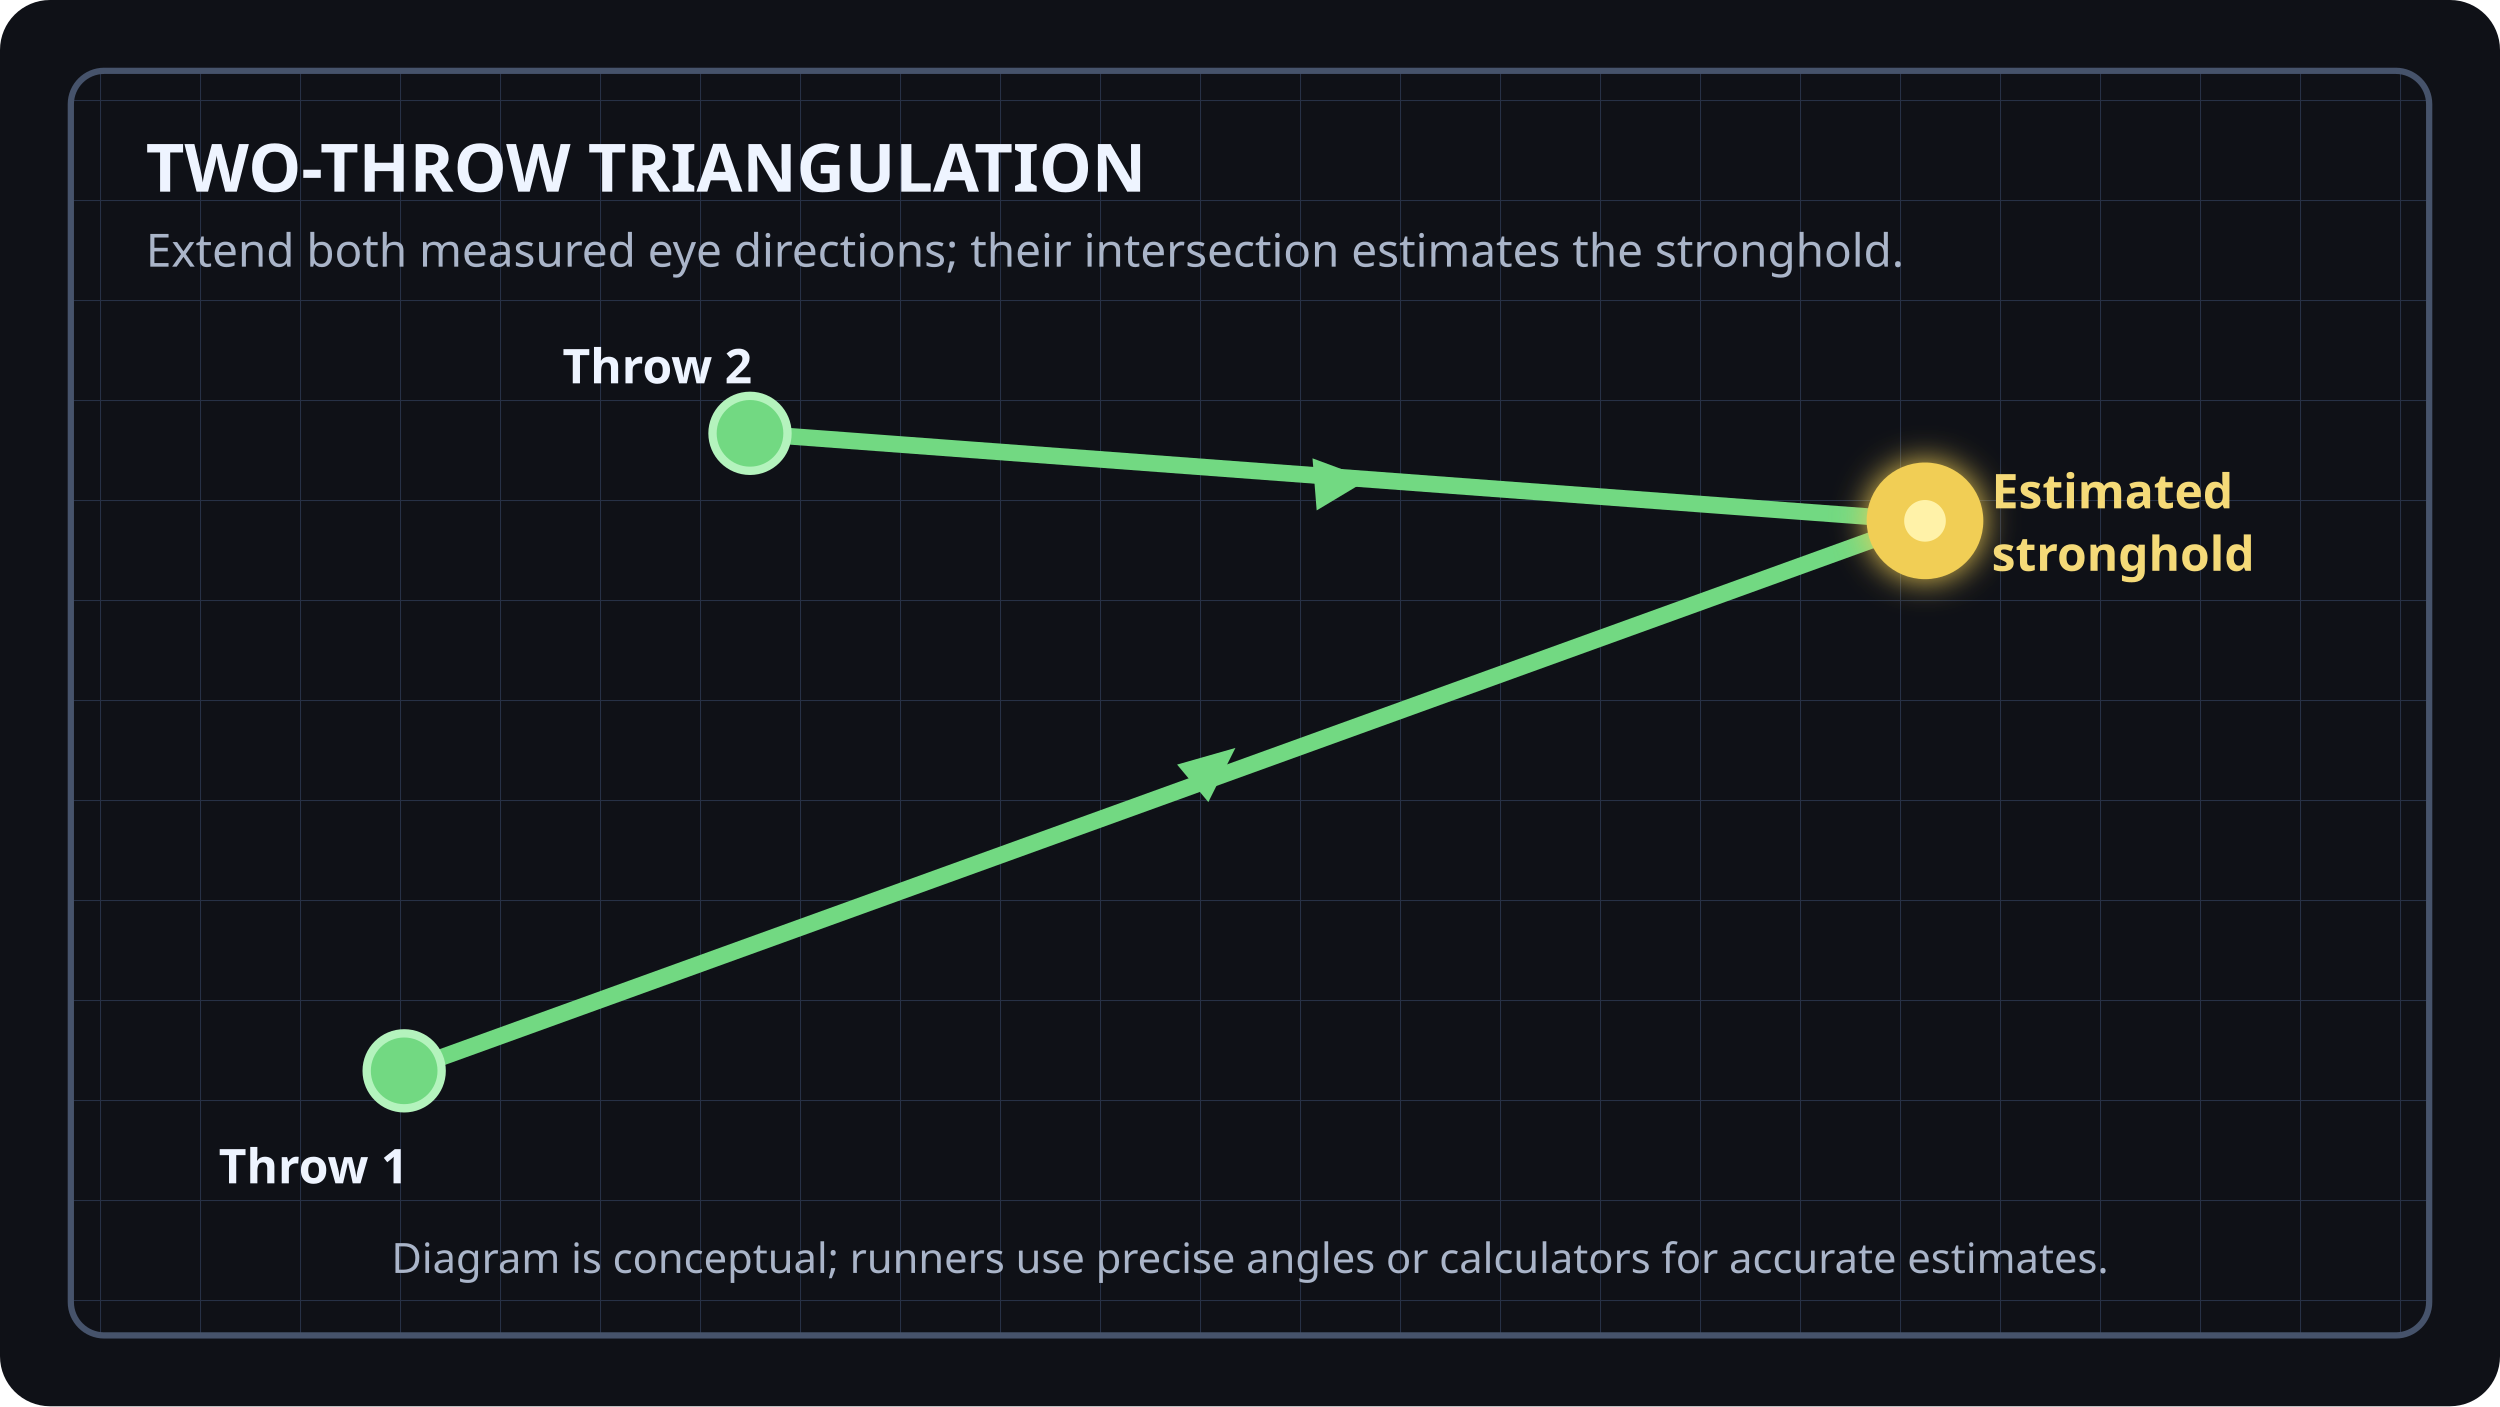
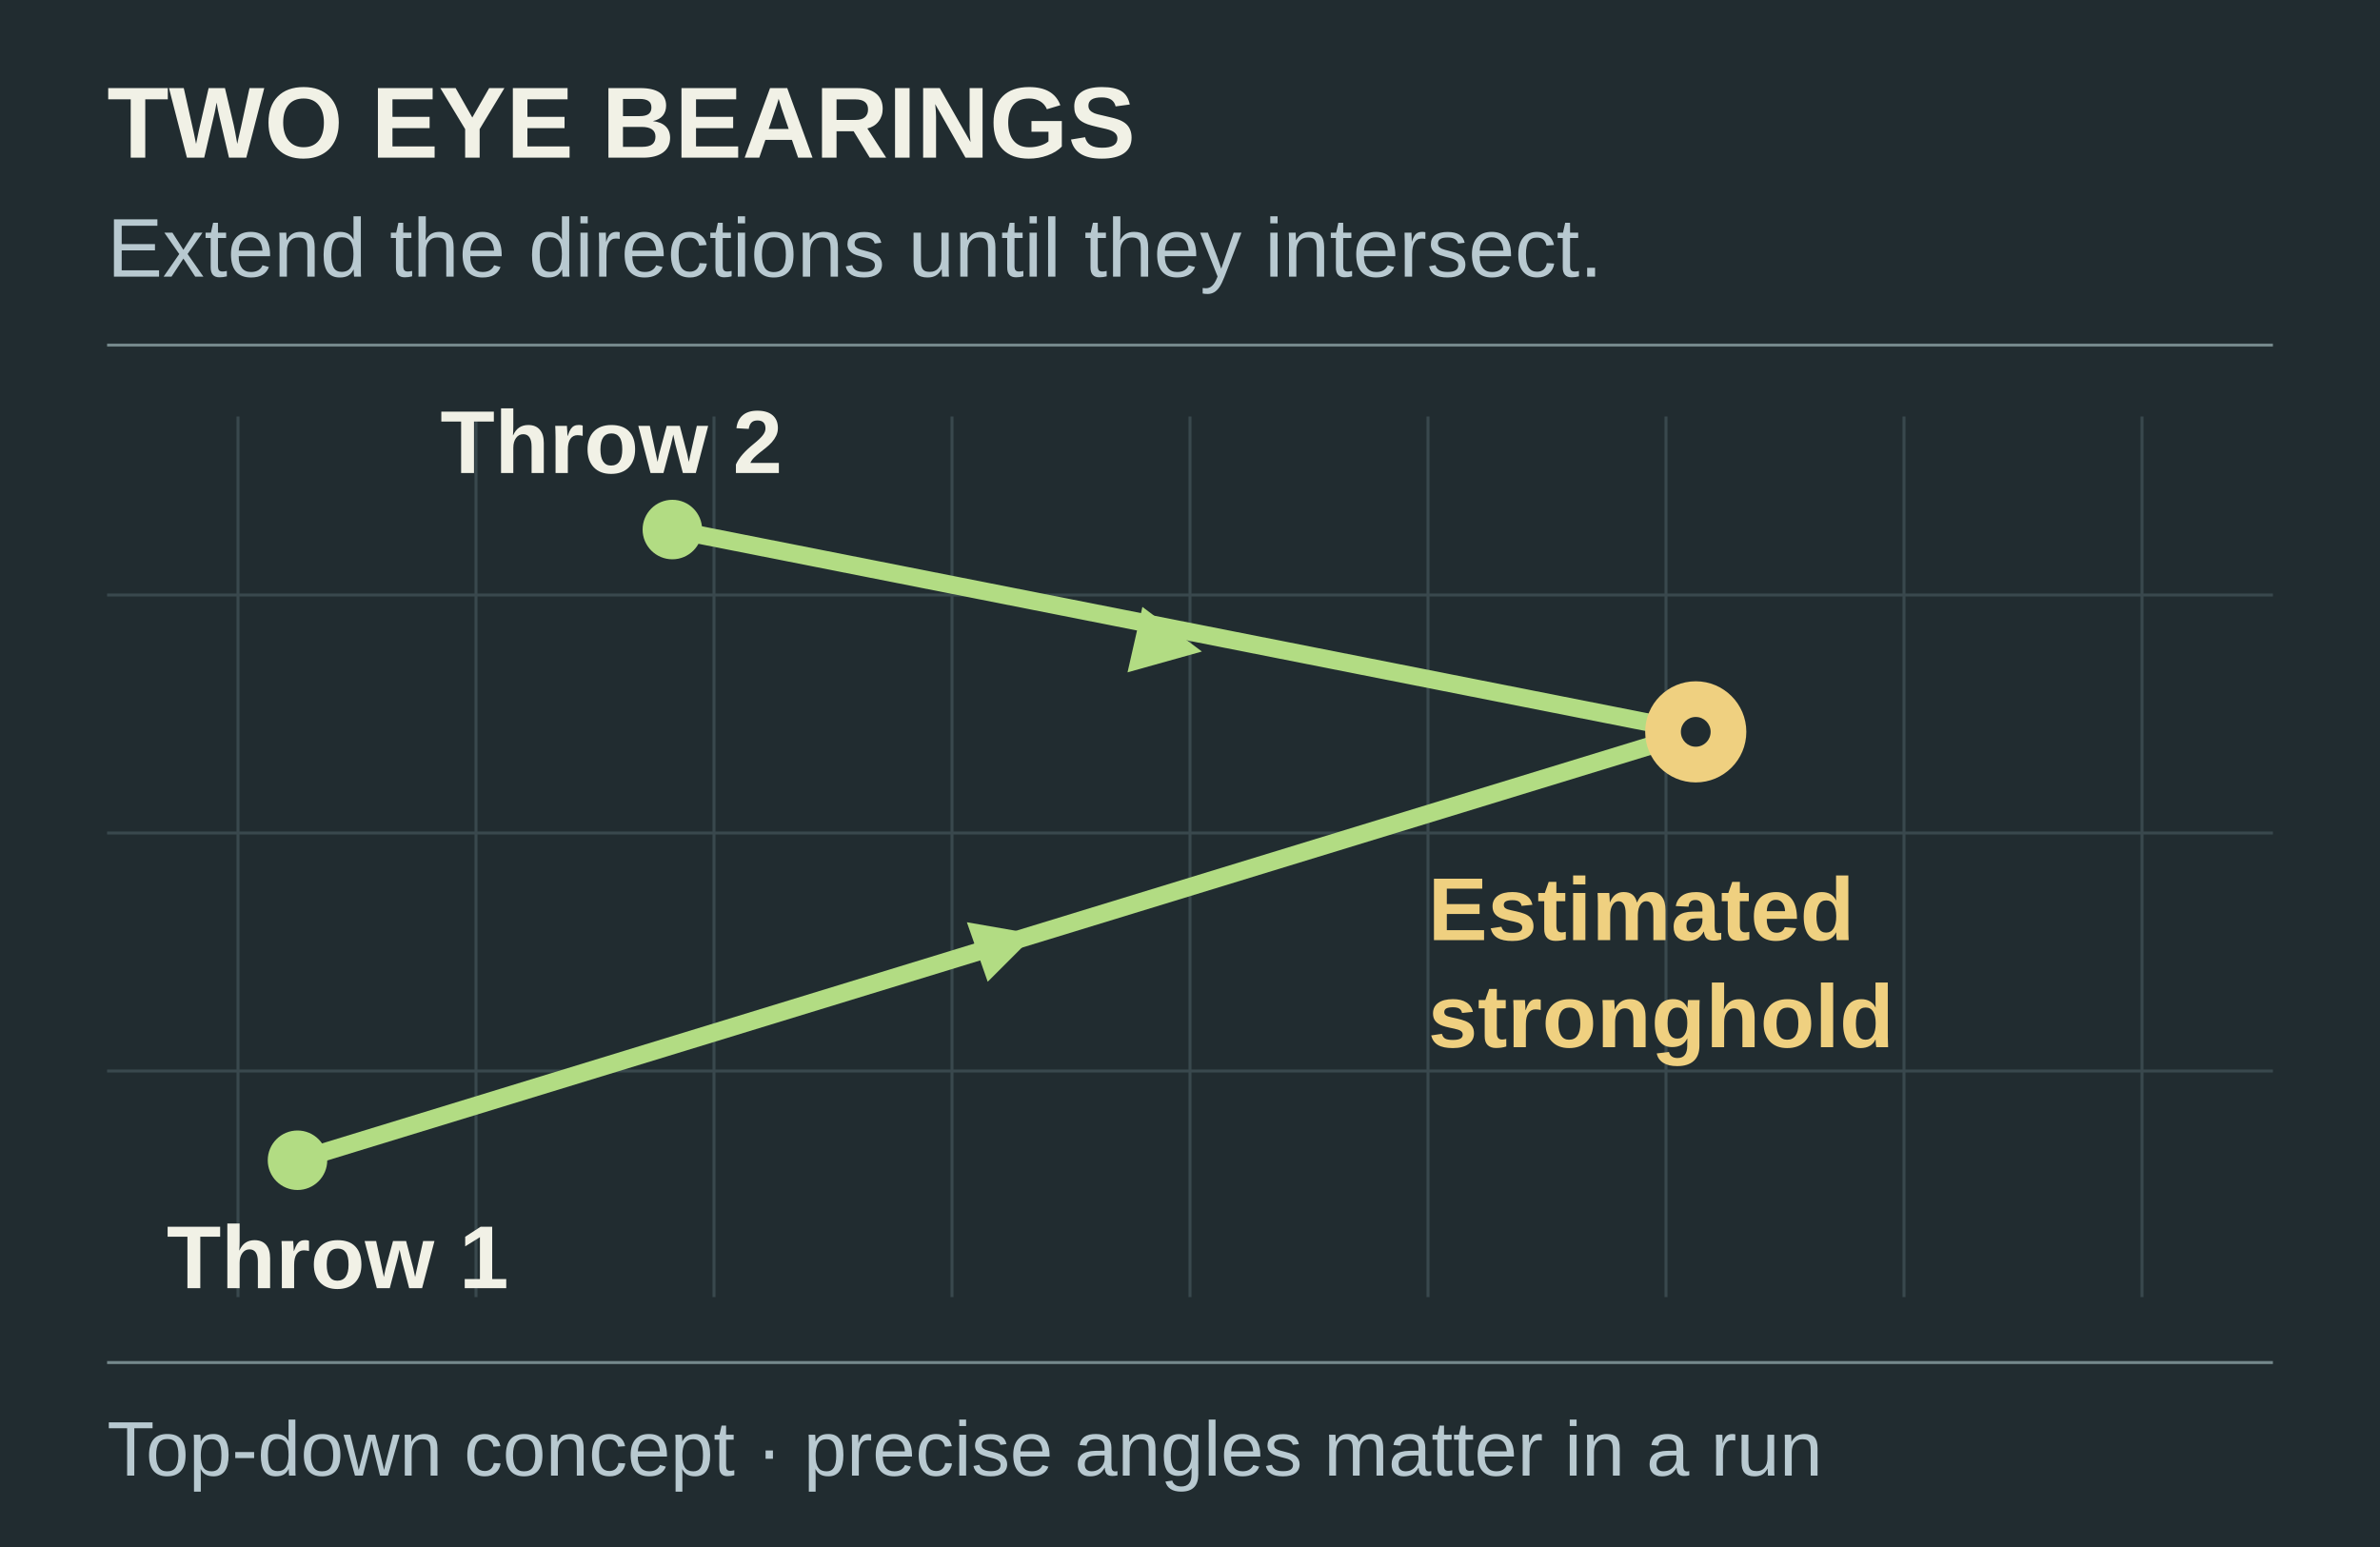
- <svg xmlns="http://www.w3.org/2000/svg" width="1200" height="675" viewBox="0 0 1200 675" role="img" aria-labelledby="title desc">
-   <defs>
-     <pattern id="grid" width="48" height="48" patternUnits="userSpaceOnUse">
-       <path d="M 48 0 L 0 0 0 48" fill="none" stroke="#273146" stroke-width="1" />
-     </pattern>
-     <filter id="glow" x="-60%" y="-60%" width="220%" height="220%">
-       <feGaussianBlur stdDeviation="8" result="blur" />
-       <feMerge>
-         <feMergeNode in="blur" />
-         <feMergeNode in="SourceGraphic" />
-       </feMerge>
-     </filter>
-   </defs>
-   <rect width="1200" height="675" rx="24" fill="#0f1117" />
-   <rect x="34" y="34" width="1132" height="607" rx="16" fill="url(#grid)" stroke="#46536b" stroke-width="3" />
-   <g font-family="system-ui, sans-serif">
-     <text x="70" y="92" fill="#eef4ff" font-size="32" font-weight="700">TWO-THROW TRIANGULATION</text>
-     <text x="70" y="128" fill="#aab5c9" font-size="22">Extend both measured eye directions; their intersection estimates the stronghold.</text>
+ <svg xmlns="http://www.w3.org/2000/svg" width="800" height="520" viewBox="0 0 800 520" role="img" aria-labelledby="title desc">
+   <rect width="800" height="520" fill="#212c30" />
+   <g font-family="Arial, Helvetica, sans-serif" fill="#f1f1e6">
+     <text x="36" y="53" font-size="34" font-weight="700">TWO EYE BEARINGS</text>
+     <text x="36" y="93" font-size="28" fill="#b8c9d0">Extend the directions until they intersect.</text>
+     <path d="M36 116H764 M36 458H764" stroke="#75898c" />
+     <g stroke="#39484d" stroke-width="1">
+       <path d="M80 140V436 M160 140V436 M240 140V436 M320 140V436 M400 140V436 M480 140V436 M560 140V436 M640 140V436 M720 140V436 M36 200H764 M36 280H764 M36 360H764" />
+     </g>
+     <g stroke="#b2dc83" stroke-width="6" fill="none">
+       <path d="M100 390L570 246 M226 178L570 246" />
+     </g>
+     <g fill="#b2dc83">
+       <circle cx="100" cy="390" r="10" />
+       <circle cx="226" cy="178" r="10" />
+       <path d="M325 310l23 4-16 16z M384 204l20 15-25 7z" />
+     </g>
+     <circle cx="570" cy="246" r="17" fill="#efd080" />
+     <circle cx="570" cy="246" r="5" fill="#212c30" />
+     <g font-size="30" font-weight="700">
+       <text x="56" y="433">Throw 1</text>
+       <text x="148" y="159">Throw 2</text>
+       <text x="480" y="316" fill="#efd080">Estimated</text>
+       <text x="480" y="352" fill="#efd080">stronghold</text>
+     </g>
+     <text x="36" y="496" font-size="26" fill="#b8c9d0">Top-down concept · precise angles matter in a run</text>
  </g>
-   <g stroke="#72d982" stroke-width="8" stroke-linecap="round" fill="none">
-     <path d="M 194 514 L 924 250" />
-     <path d="M 360 208 L 924 250" />
-   </g>
-   <g fill="#72d982" stroke="#b4f3bd" stroke-width="4">
-     <circle cx="194" cy="514" r="18" />
-     <circle cx="360" cy="208" r="18" />
-   </g>
-   <g filter="url(#glow)">
-     <circle cx="924" cy="250" r="28" fill="#f1ce54" />
-     <circle cx="924" cy="250" r="10" fill="#fff2a8" />
-   </g>
-   <g font-family="system-ui, sans-serif" font-size="23" font-weight="700">
-     <text x="105" y="568" fill="#eef4ff">Throw 1</text>
-     <text x="270" y="184" fill="#eef4ff">Throw 2</text>
-     <text x="956" y="244" fill="#f5da78">Estimated</text>
-     <text x="956" y="274" fill="#f5da78">stronghold</text>
-   </g>
-   <g fill="#72d982">
-     <path d="M 565 367 l 28 -8 -13 26 z" />
-     <path d="M 630 220 l 27 10 -25 15 z" />
-   </g>
-   <text x="600" y="611" fill="#aab5c9" font-family="system-ui, sans-serif" font-size="20" text-anchor="middle">Diagram is conceptual; runners use precise angles or calculators for accurate estimates.</text>
</svg>
